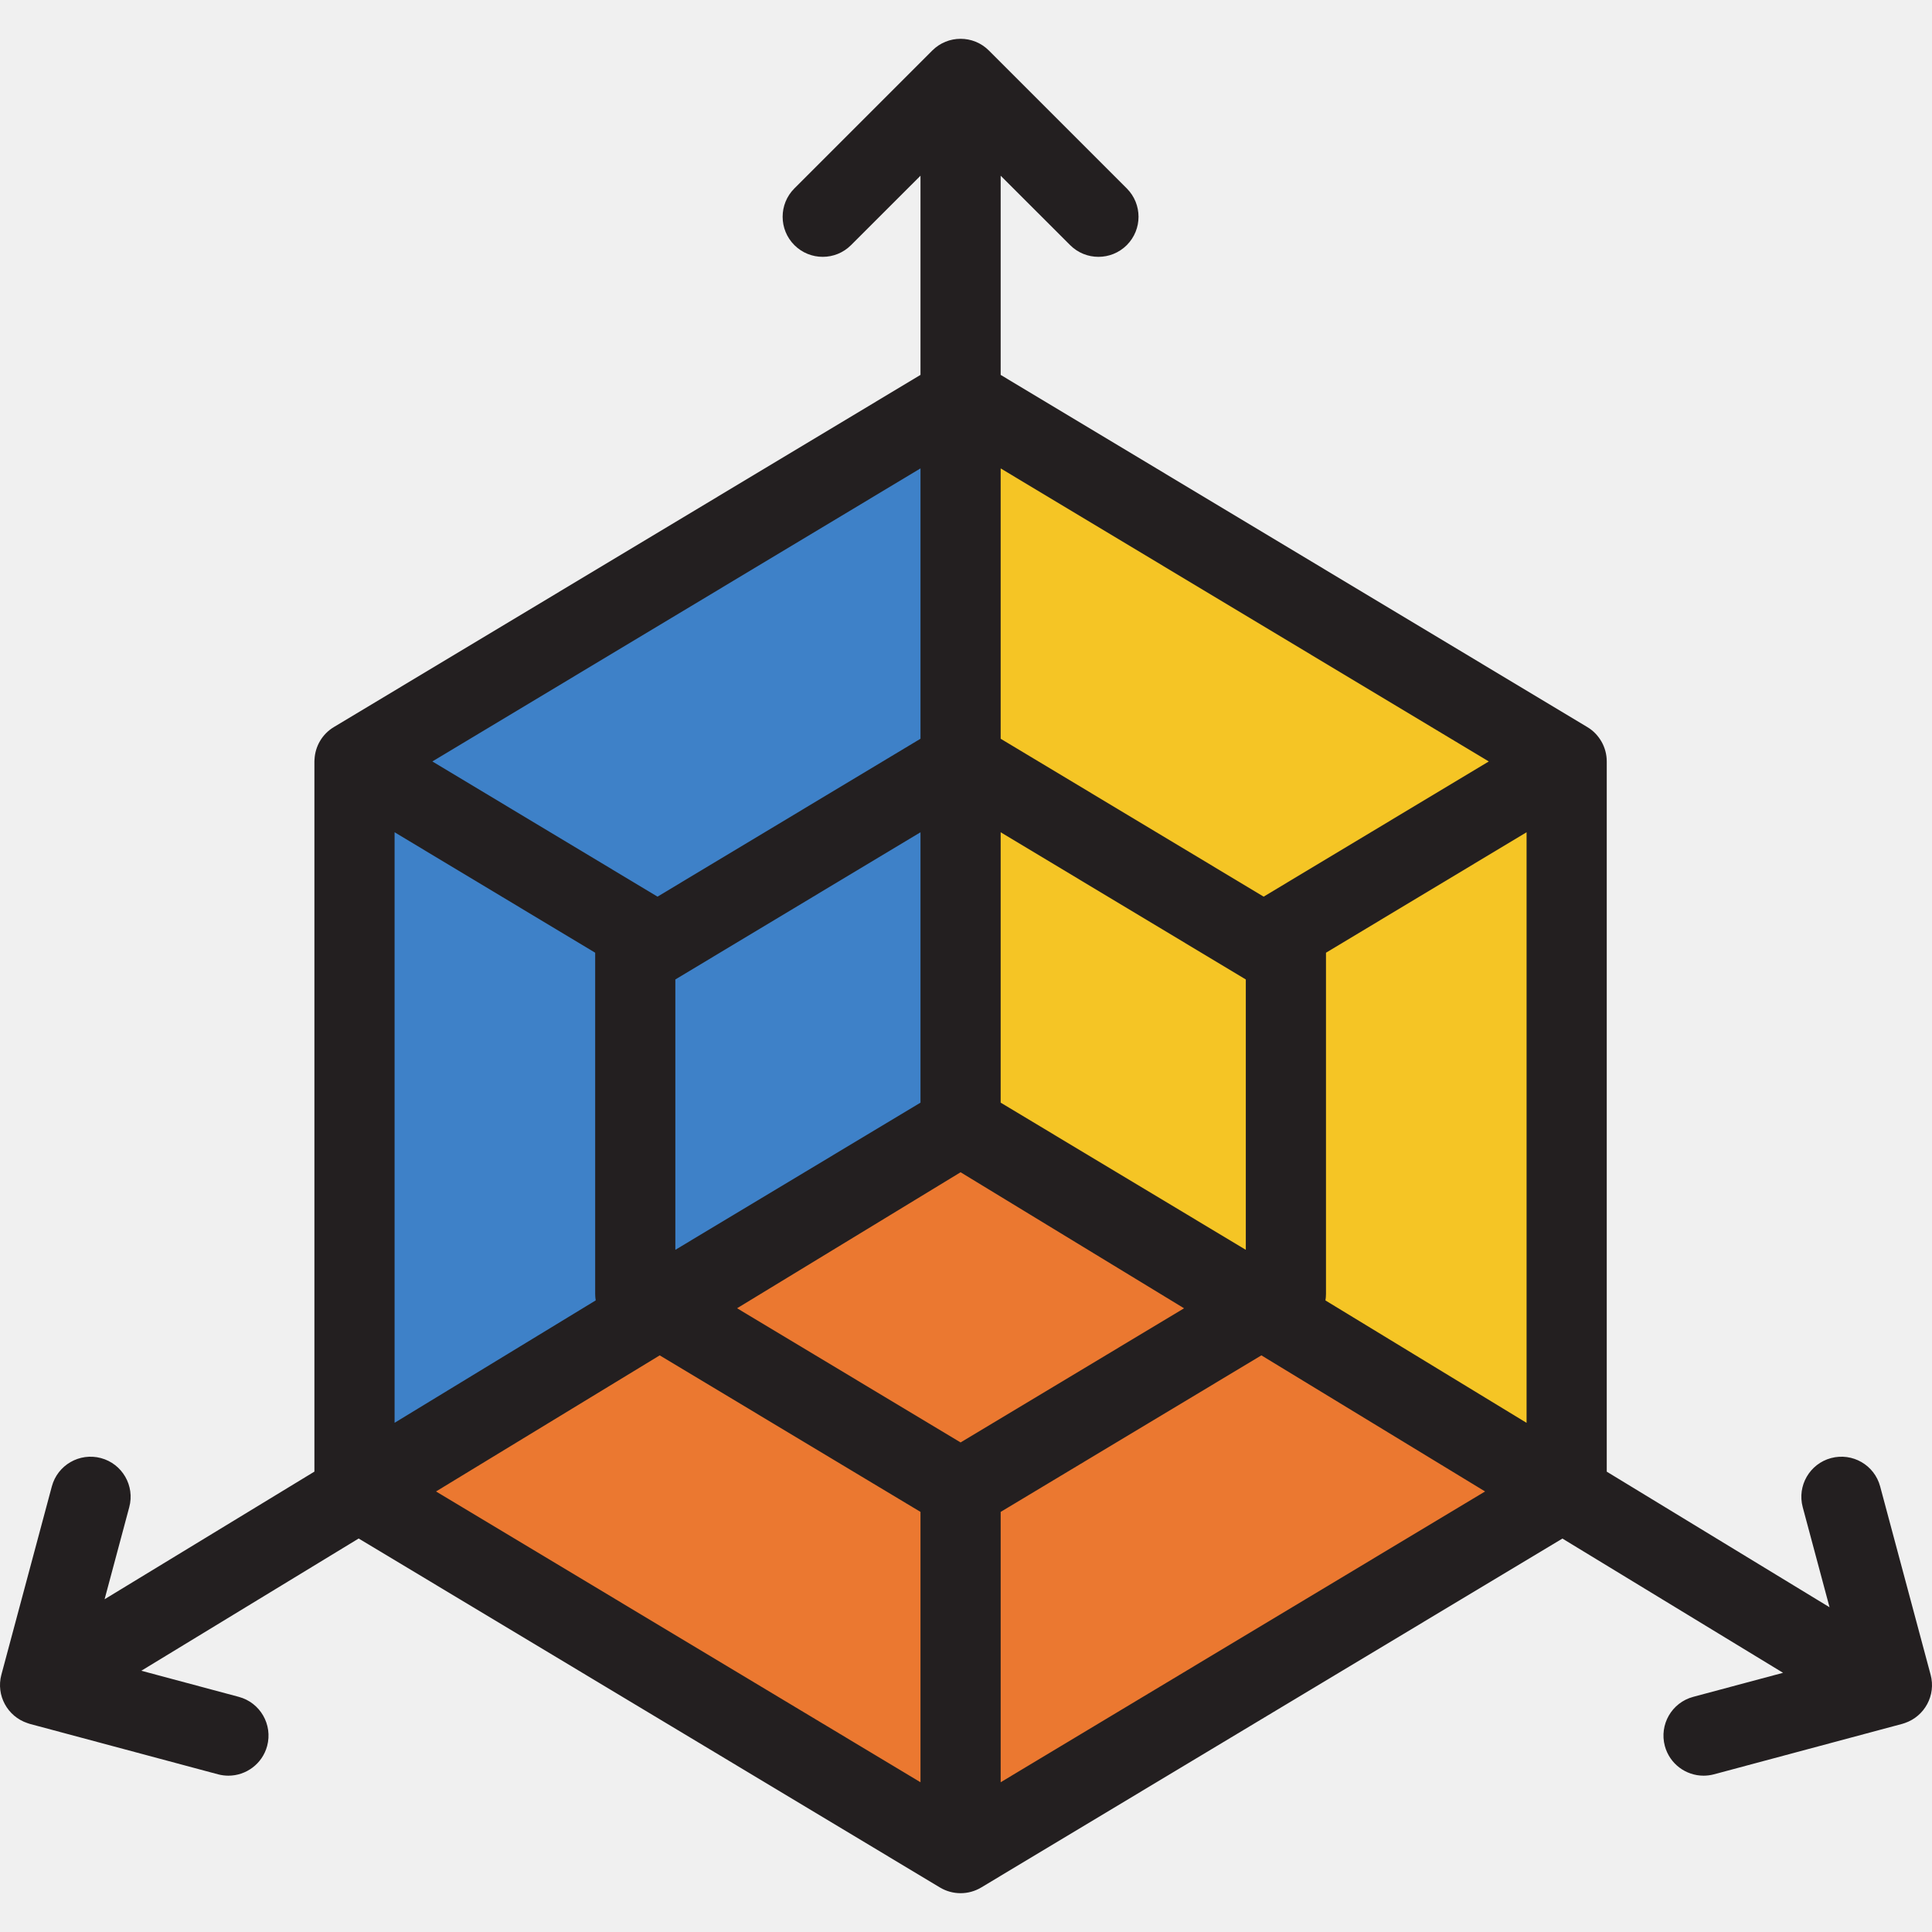
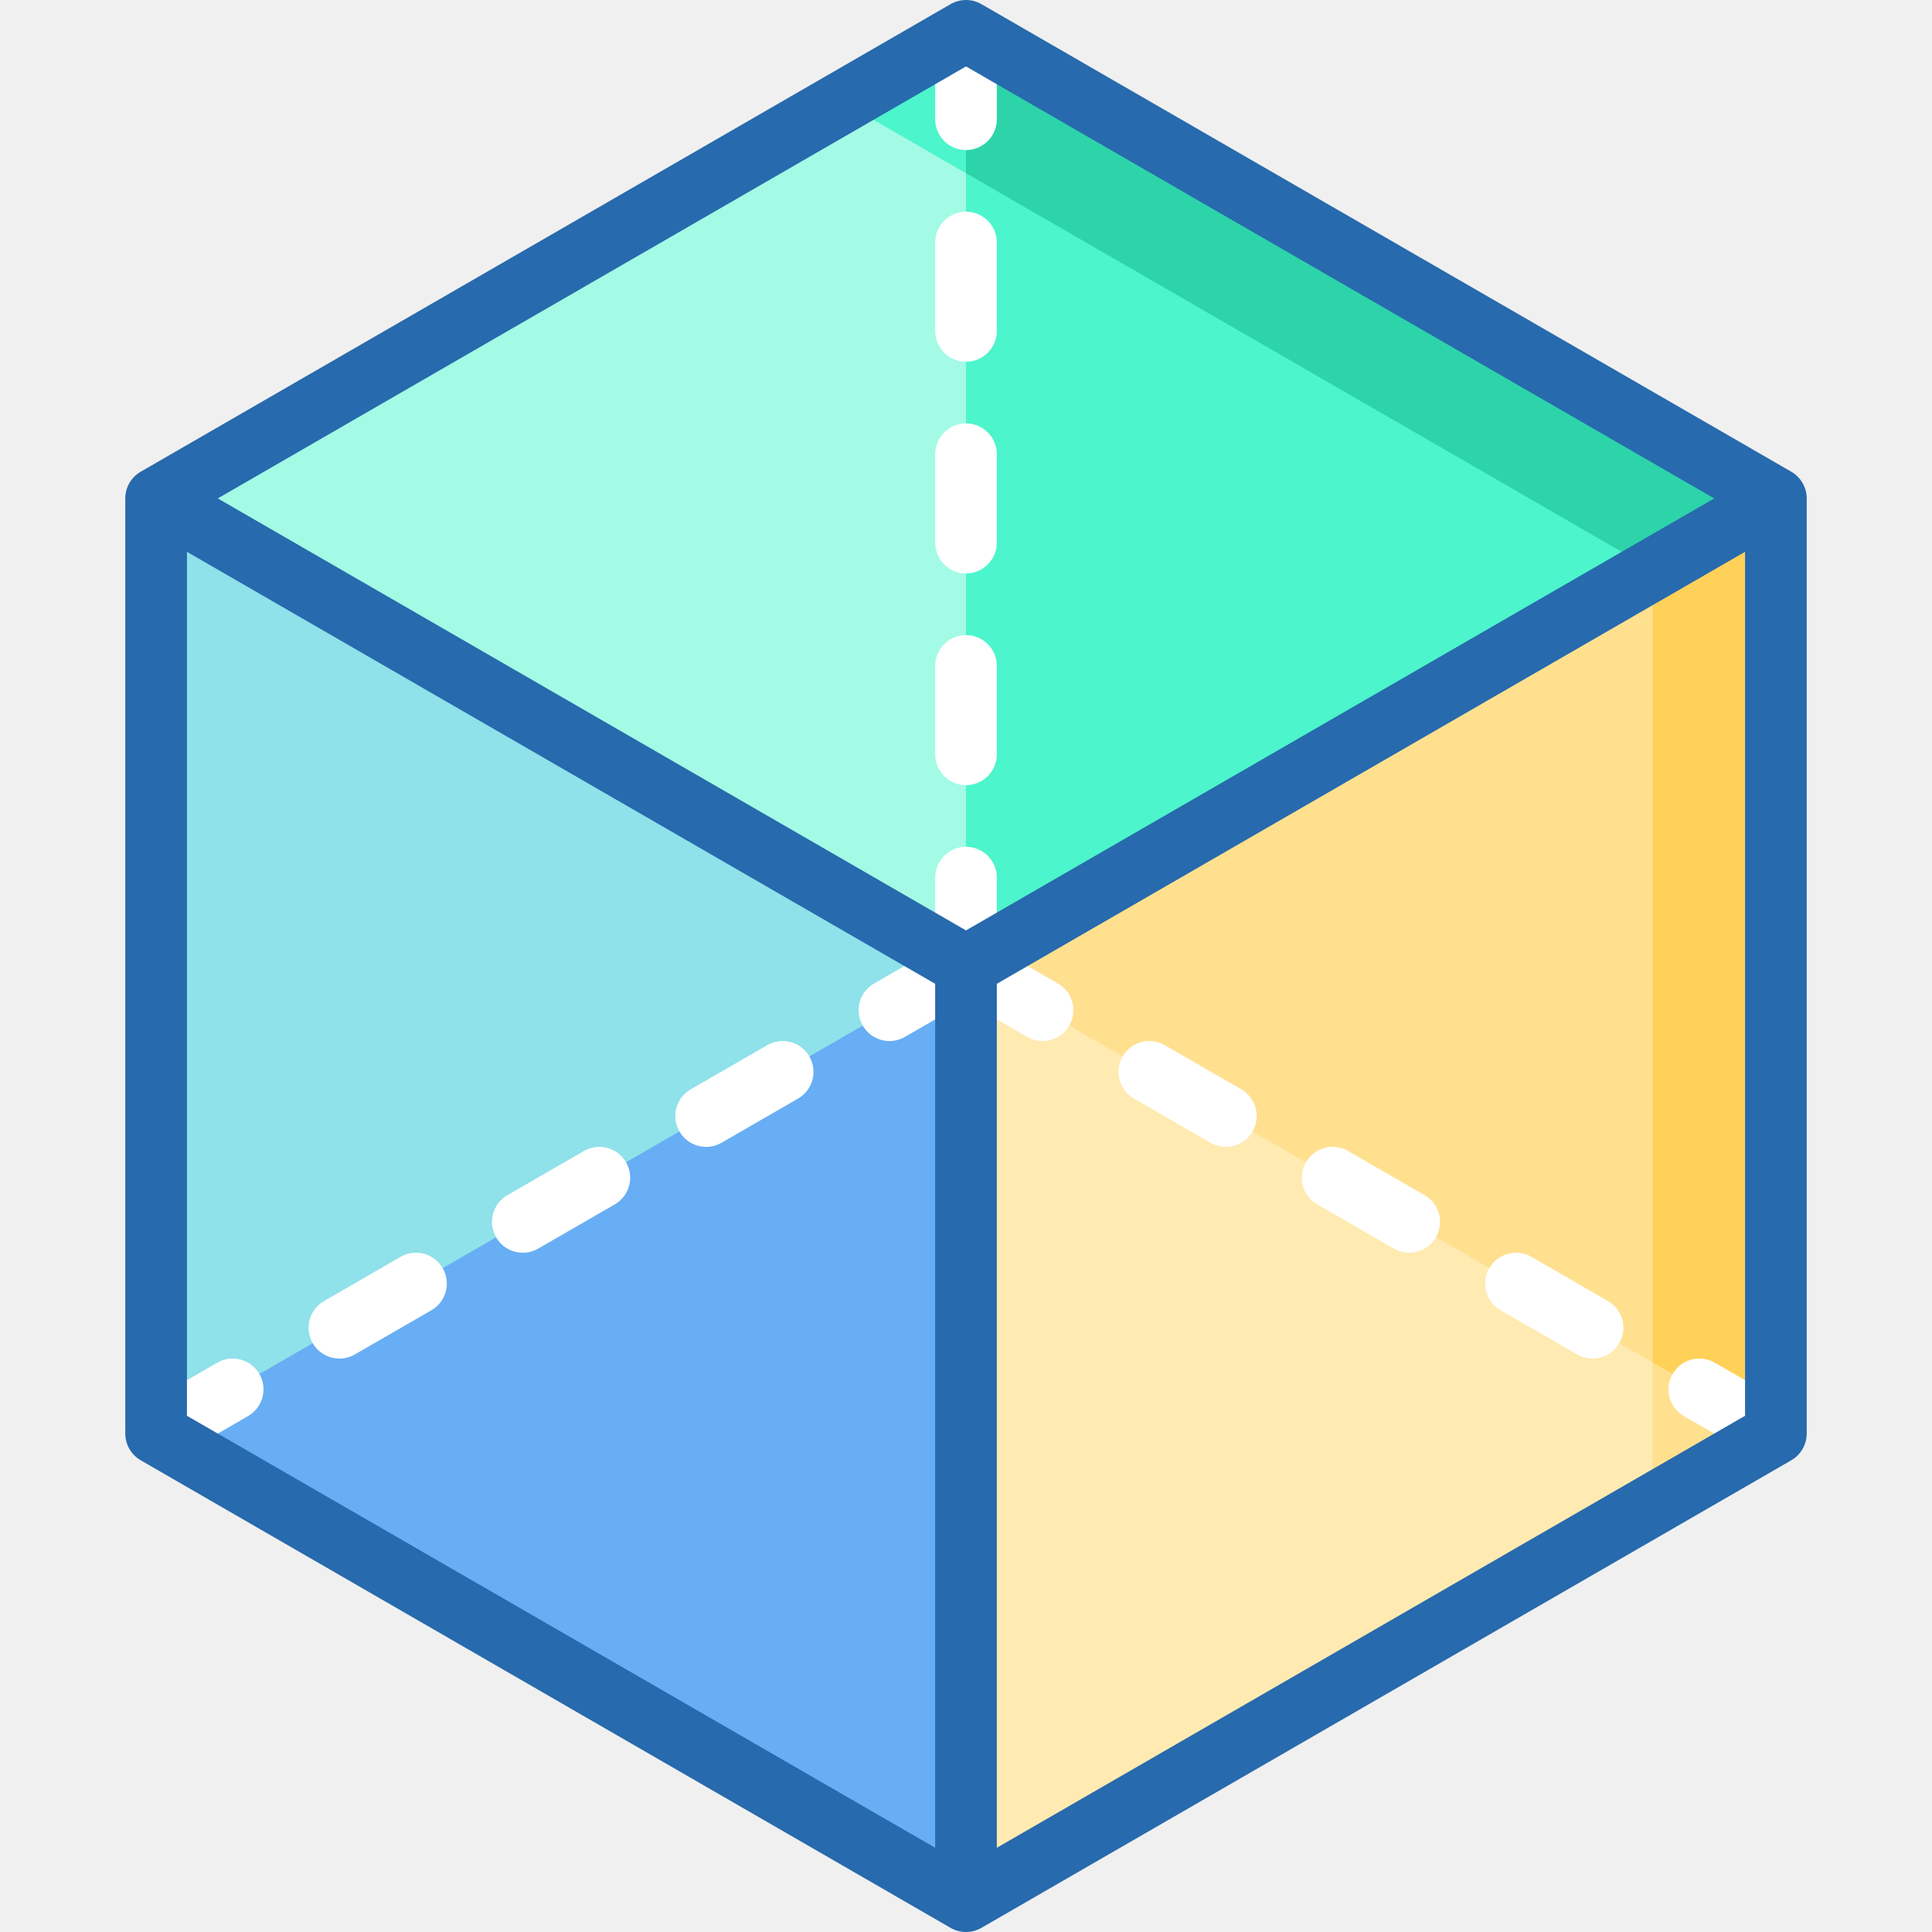
- <svg xmlns="http://www.w3.org/2000/svg" height="800px" width="800px" version="1.1" id="Layer_1" viewBox="0 0 385.549 385.549" xml:space="preserve">
+ <svg xmlns="http://www.w3.org/2000/svg" height="800px" width="800px" version="1.1" id="Layer_1" viewBox="0 0 512 512" xml:space="preserve">
+   <polygon style="fill:#2DD4AA;" points="470.626,132.082 437.945,205.418 223.319,78.583 256,8.167 " />
  <g>
-     <polygon style="fill:#EB7830;" points="71.546,297.68 131.625,261.127 191.693,297.186 191.693,369.798  " />
-     <polygon style="fill:#EB7830;" points="131.629,261.12 191.694,224.569 251.758,261.134 191.692,297.186  " />
-     <polygon style="fill:#EB7830;" points="191.693,297.186 251.751,261.127 311.83,297.68 191.693,369.798  " />
-     <polygon style="fill:#F5C525;" points="255.719,263.534 256.613,258.194 256.613,185.597 312.643,151.949 312.643,298.179  " />
-     <polygon style="fill:#F5C525;" points="191.693,151.953 191.693,79.341 312.644,151.953 252.173,188.266  " />
-     <polygon style="fill:#F5C525;" points="191.693,224.572 191.693,151.95 252.171,188.266 256.613,190.961 256.613,263.549  " />
-     <polygon style="fill:#3E81C8;" points="126.773,190.961 131.183,188.285 191.693,151.949 191.693,224.572 126.773,263.549  " />
-     <polygon style="fill:#3E81C8;" points="70.742,151.953 191.693,79.341 191.693,151.953 131.213,188.266  " />
-     <polygon style="fill:#3E81C8;" points="70.743,151.949 126.773,185.597 126.773,258.214 127.66,263.549 123.042,266.339    70.743,298.169  " />
-     <g>
-       <path style="fill:#231F20;" d="M385.273,334.214l-10.07-37.58c-1.14-4.27-5.52-6.8-9.8-5.66c-4.26,1.14-6.8,5.53-5.65,9.8    l5.35,19.97l-44.46-27.06v-141.73c0-1.4-0.37-2.76-1.04-3.94c-0.67-1.18-1.63-2.2-2.84-2.92l-117.07-70.28v-39.75l13.86,13.85    c1.56,1.56,3.6,2.34,5.65,2.34c2.05,0,4.1-0.78,5.66-2.34c3.12-3.12,3.12-8.19,0-11.31l-27.51-27.51    c-1.56-1.57-3.61-2.35-5.66-2.35s-4.09,0.78-5.66,2.35l-27.51,27.51c-3.12,3.12-3.12,8.19,0,11.31c1.56,1.56,3.61,2.34,5.66,2.34    s4.09-0.78,5.65-2.34l13.86-13.85v39.75l-117.07,70.28c-2.3,1.38-3.73,3.81-3.86,6.47c-0.01,0.11-0.02,0.23-0.02,0.36v141.75    l-41.87,25.47l4.92-18.37c1.15-4.27-1.39-8.66-5.65-9.8c-4.27-1.14-8.66,1.39-9.8,5.66l-10.07,37.58    c-1.1,4.11,1.22,8.33,5.21,9.65c0.13,0.05,0.28,0.1,0.45,0.15l37.58,10.07c0.69,0.18,1.39,0.27,2.07,0.27    c3.53,0,6.77-2.36,7.73-5.93c1.14-4.27-1.39-8.66-5.66-9.8l-19.45-5.21l43.37-26.39l116,69.64c1.27,0.76,2.69,1.14,4.12,1.14    s2.85-0.38,4.12-1.14l115.98-69.63l44.03,26.79l-17.93,4.8c-4.27,1.14-6.8,5.53-5.66,9.8c0.96,3.57,4.19,5.93,7.73,5.93    c0.68,0,1.38-0.09,2.07-0.27l37.58-10.07c0.21-0.06,0.37-0.11,0.53-0.17C384.083,342.494,386.373,338.304,385.273,334.214z     M199.693,93.474l97.41,58.48l-44.93,26.98l-52.48-31.51L199.693,93.474L199.693,93.474z M199.693,166.084l48.36,29.04l0.56,0.34    v53.95l-48.92-29.37V166.084z M183.693,93.474v53.95l-52.48,31.51l-44.93-26.98L183.693,93.474z M183.693,166.084v53.96    l-48.92,29.37v-53.95l0.56-0.34L183.693,166.084z M78.743,166.084l40.03,24.04v68.09c0,0.44,0.04,0.87,0.11,1.29l-40.14,24.43    V166.084z M183.693,355.665l-96.68-58.03l44.64-27.16l52.04,31.24V355.665z M191.693,287.854l-44.6-26.78l44.6-27.14l44.6,27.15    L191.693,287.854z M199.693,355.665v-53.95l52.03-31.24l44.64,27.16L199.693,355.665z M304.643,283.944l-40.14-24.43    c0.07-0.42,0.11-0.86,0.11-1.3v-68.09l40.03-24.04L304.643,283.944L304.643,283.944z" />
-     </g>
+     <polygon style="fill:#4CF5CB;" points="256,8.167 256,78.583 223.319,27.035  " />
+     <polygon style="fill:#4CF5CB;" points="437.945,150.95 256,321.358 190.638,183.63 256,45.902  " />
  </g>
+   <polygon style="fill:#A3FBE5;" points="256,45.902 256,321.358 41.374,132.082 223.319,27.035 " />
+   <polygon style="fill:#68AEF4;" points="256,255.997 310.468,373.43 256,503.827 41.374,379.912 111.054,243.51 " />
+   <polygon style="fill:#8FE1EA;" points="256,255.997 41.374,379.912 41.374,132.082 " />
+   <polygon style="fill:#FFE08F;" points="470.626,379.912 437.945,398.779 396.549,284.789 " />
+   <polygon style="fill:#FFEAB2;" points="437.945,273.895 437.945,398.779 256,503.827 256,255.997 " />
+   <polygon style="fill:#FFD159;" points="470.626,132.082 470.626,379.912 437.945,361.044 416.158,255.997 437.945,150.95 " />
+   <polygon style="fill:#FFE08F;" points="437.945,150.95 437.945,361.044 256,255.997 " />
+   <g>
+     <path style="fill:#FFFFFF;" d="M256,264.17c-4.513,0-8.17-3.658-8.17-8.17v-23.421c0-4.512,3.657-8.17,8.17-8.17   s8.17,3.658,8.17,8.17V256C264.17,260.512,260.513,264.17,256,264.17z" />
+     <path style="fill:#FFFFFF;" d="M256,208.068c-4.513,0-8.17-3.658-8.17-8.17v-23.421c0-4.512,3.657-8.17,8.17-8.17   s8.17,3.658,8.17,8.17v23.421C264.17,204.41,260.513,208.068,256,208.068z" />
+     <path style="fill:#FFFFFF;" d="M256,151.966c-4.513,0-8.17-3.658-8.17-8.17v-23.421c0-4.512,3.657-8.17,8.17-8.17   s8.17,3.658,8.17,8.17v23.421C264.17,148.308,260.513,151.966,256,151.966z" />
+     <path style="fill:#FFFFFF;" d="M256,95.864c-4.513,0-8.17-3.658-8.17-8.17V64.272c0-4.512,3.657-8.17,8.17-8.17   s8.17,3.658,8.17,8.17v23.421C264.17,92.206,260.513,95.864,256,95.864z" />
+     <path style="fill:#FFFFFF;" d="M256,39.762c-4.513,0-8.17-3.658-8.17-8.17V8.17c0-4.512,3.657-8.17,8.17-8.17s8.17,3.658,8.17,8.17   v23.421C264.17,36.104,260.513,39.762,256,39.762z" />
+     <path style="fill:#FFFFFF;" d="M276.276,275.883c-1.386,0-2.791-0.353-4.077-1.096l-20.284-11.711   c-3.908-2.256-5.246-7.253-2.99-11.16c2.255-3.909,7.251-5.247,11.161-2.99l20.284,11.711c3.908,2.256,5.246,7.253,2.99,11.161   C281.847,274.418,279.1,275.883,276.276,275.883z" />
+     <path style="fill:#FFFFFF;" d="M324.863,303.934c-1.386,0-2.791-0.353-4.077-1.096l-20.284-11.711   c-3.908-2.256-5.246-7.253-2.99-11.161c2.255-3.909,7.251-5.247,11.16-2.99l20.284,11.711c3.908,2.256,5.246,7.253,2.99,11.161   C330.433,302.468,327.687,303.934,324.863,303.934z" />
+     <path style="fill:#FFFFFF;" d="M373.447,331.985c-1.386,0-2.792-0.353-4.077-1.096l-20.283-11.711   c-3.908-2.256-5.246-7.253-2.99-11.161c2.255-3.909,7.254-5.247,11.16-2.99l20.283,11.711c3.908,2.256,5.246,7.253,2.99,11.16   C379.018,330.52,376.271,331.985,373.447,331.985z" />
+     <path style="fill:#FFFFFF;" d="M422.034,360.036c-1.386,0-2.792-0.353-4.077-1.096l-20.283-11.711   c-3.908-2.256-5.246-7.253-2.99-11.16c2.255-3.909,7.254-5.249,11.161-2.99l20.283,11.711c3.908,2.256,5.246,7.253,2.99,11.16   C427.604,358.571,424.858,360.036,422.034,360.036z" />
+     <path style="fill:#FFFFFF;" d="M470.62,388.086c-1.386,0-2.791-0.353-4.078-1.096l-20.283-11.711   c-3.908-2.256-5.246-7.253-2.99-11.16c2.254-3.908,7.251-5.247,11.161-2.99l20.283,11.711c3.908,2.256,5.246,7.253,2.99,11.161   C476.189,386.621,473.442,388.086,470.62,388.086z" />
+     <path style="fill:#FFFFFF;" d="M235.724,275.883c-2.824,0-5.569-1.465-7.083-4.086c-2.256-3.908-0.917-8.904,2.99-11.16   l20.284-11.711c3.906-2.256,8.903-0.917,11.161,2.99c2.256,3.908,0.917,8.904-2.99,11.161l-20.284,11.711   C238.515,275.53,237.109,275.883,235.724,275.883z" />
+     <path style="fill:#FFFFFF;" d="M187.137,303.934c-2.824,0-5.57-1.465-7.083-4.086c-2.256-3.908-0.917-8.904,2.99-11.161   l20.284-11.711c3.906-2.256,8.906-0.918,11.161,2.99c2.256,3.908,0.917,8.904-2.99,11.161l-20.284,11.711   C189.929,303.581,188.524,303.934,187.137,303.934z" />
+     <path style="fill:#FFFFFF;" d="M138.553,331.985c-2.824,0-5.569-1.465-7.083-4.086c-2.256-3.908-0.917-8.904,2.99-11.16   l20.283-11.711c3.906-2.256,8.903-0.918,11.16,2.99c2.256,3.908,0.917,8.904-2.99,11.161l-20.283,11.711   C141.344,331.632,139.938,331.985,138.553,331.985z" />
+     <path style="fill:#FFFFFF;" d="M89.966,360.036c-2.824,0-5.569-1.465-7.083-4.086c-2.256-3.908-0.917-8.904,2.99-11.16   l20.283-11.711c3.906-2.257,8.903-0.917,11.161,2.99c2.256,3.908,0.917,8.904-2.99,11.16L94.043,358.94   C92.757,359.683,91.352,360.036,89.966,360.036z" />
+     <path style="fill:#FFFFFF;" d="M41.38,388.086c-2.824,0-5.57-1.465-7.083-4.086c-2.256-3.908-0.917-8.904,2.99-11.161   l20.283-11.711c3.906-2.256,8.906-0.917,11.161,2.99c2.256,3.908,0.917,8.904-2.99,11.16L45.458,386.99   C44.173,387.733,42.767,388.086,41.38,388.086z" />
+   </g>
+   <path style="fill:#276AAD;" d="M474.712,125.01L260.085,1.095c-2.527-1.46-5.643-1.46-8.17,0L37.288,125.01  c-2.527,1.46-4.085,4.156-4.085,7.075v247.83c0,2.919,1.558,5.616,4.085,7.075l214.627,123.915c1.264,0.73,2.674,1.095,4.085,1.095  s2.821-0.365,4.085-1.095L474.712,386.99c2.527-1.46,4.085-4.156,4.085-7.075v-247.83  C478.797,129.166,477.24,126.469,474.712,125.01z M256,17.604l198.287,114.481L256,246.566L57.713,132.085L256,17.604z   M49.543,146.236L247.83,260.717v228.962L49.543,375.198V146.236z M264.17,489.679V260.717l198.287-114.481v228.962L264.17,489.679z  " />
</svg>
